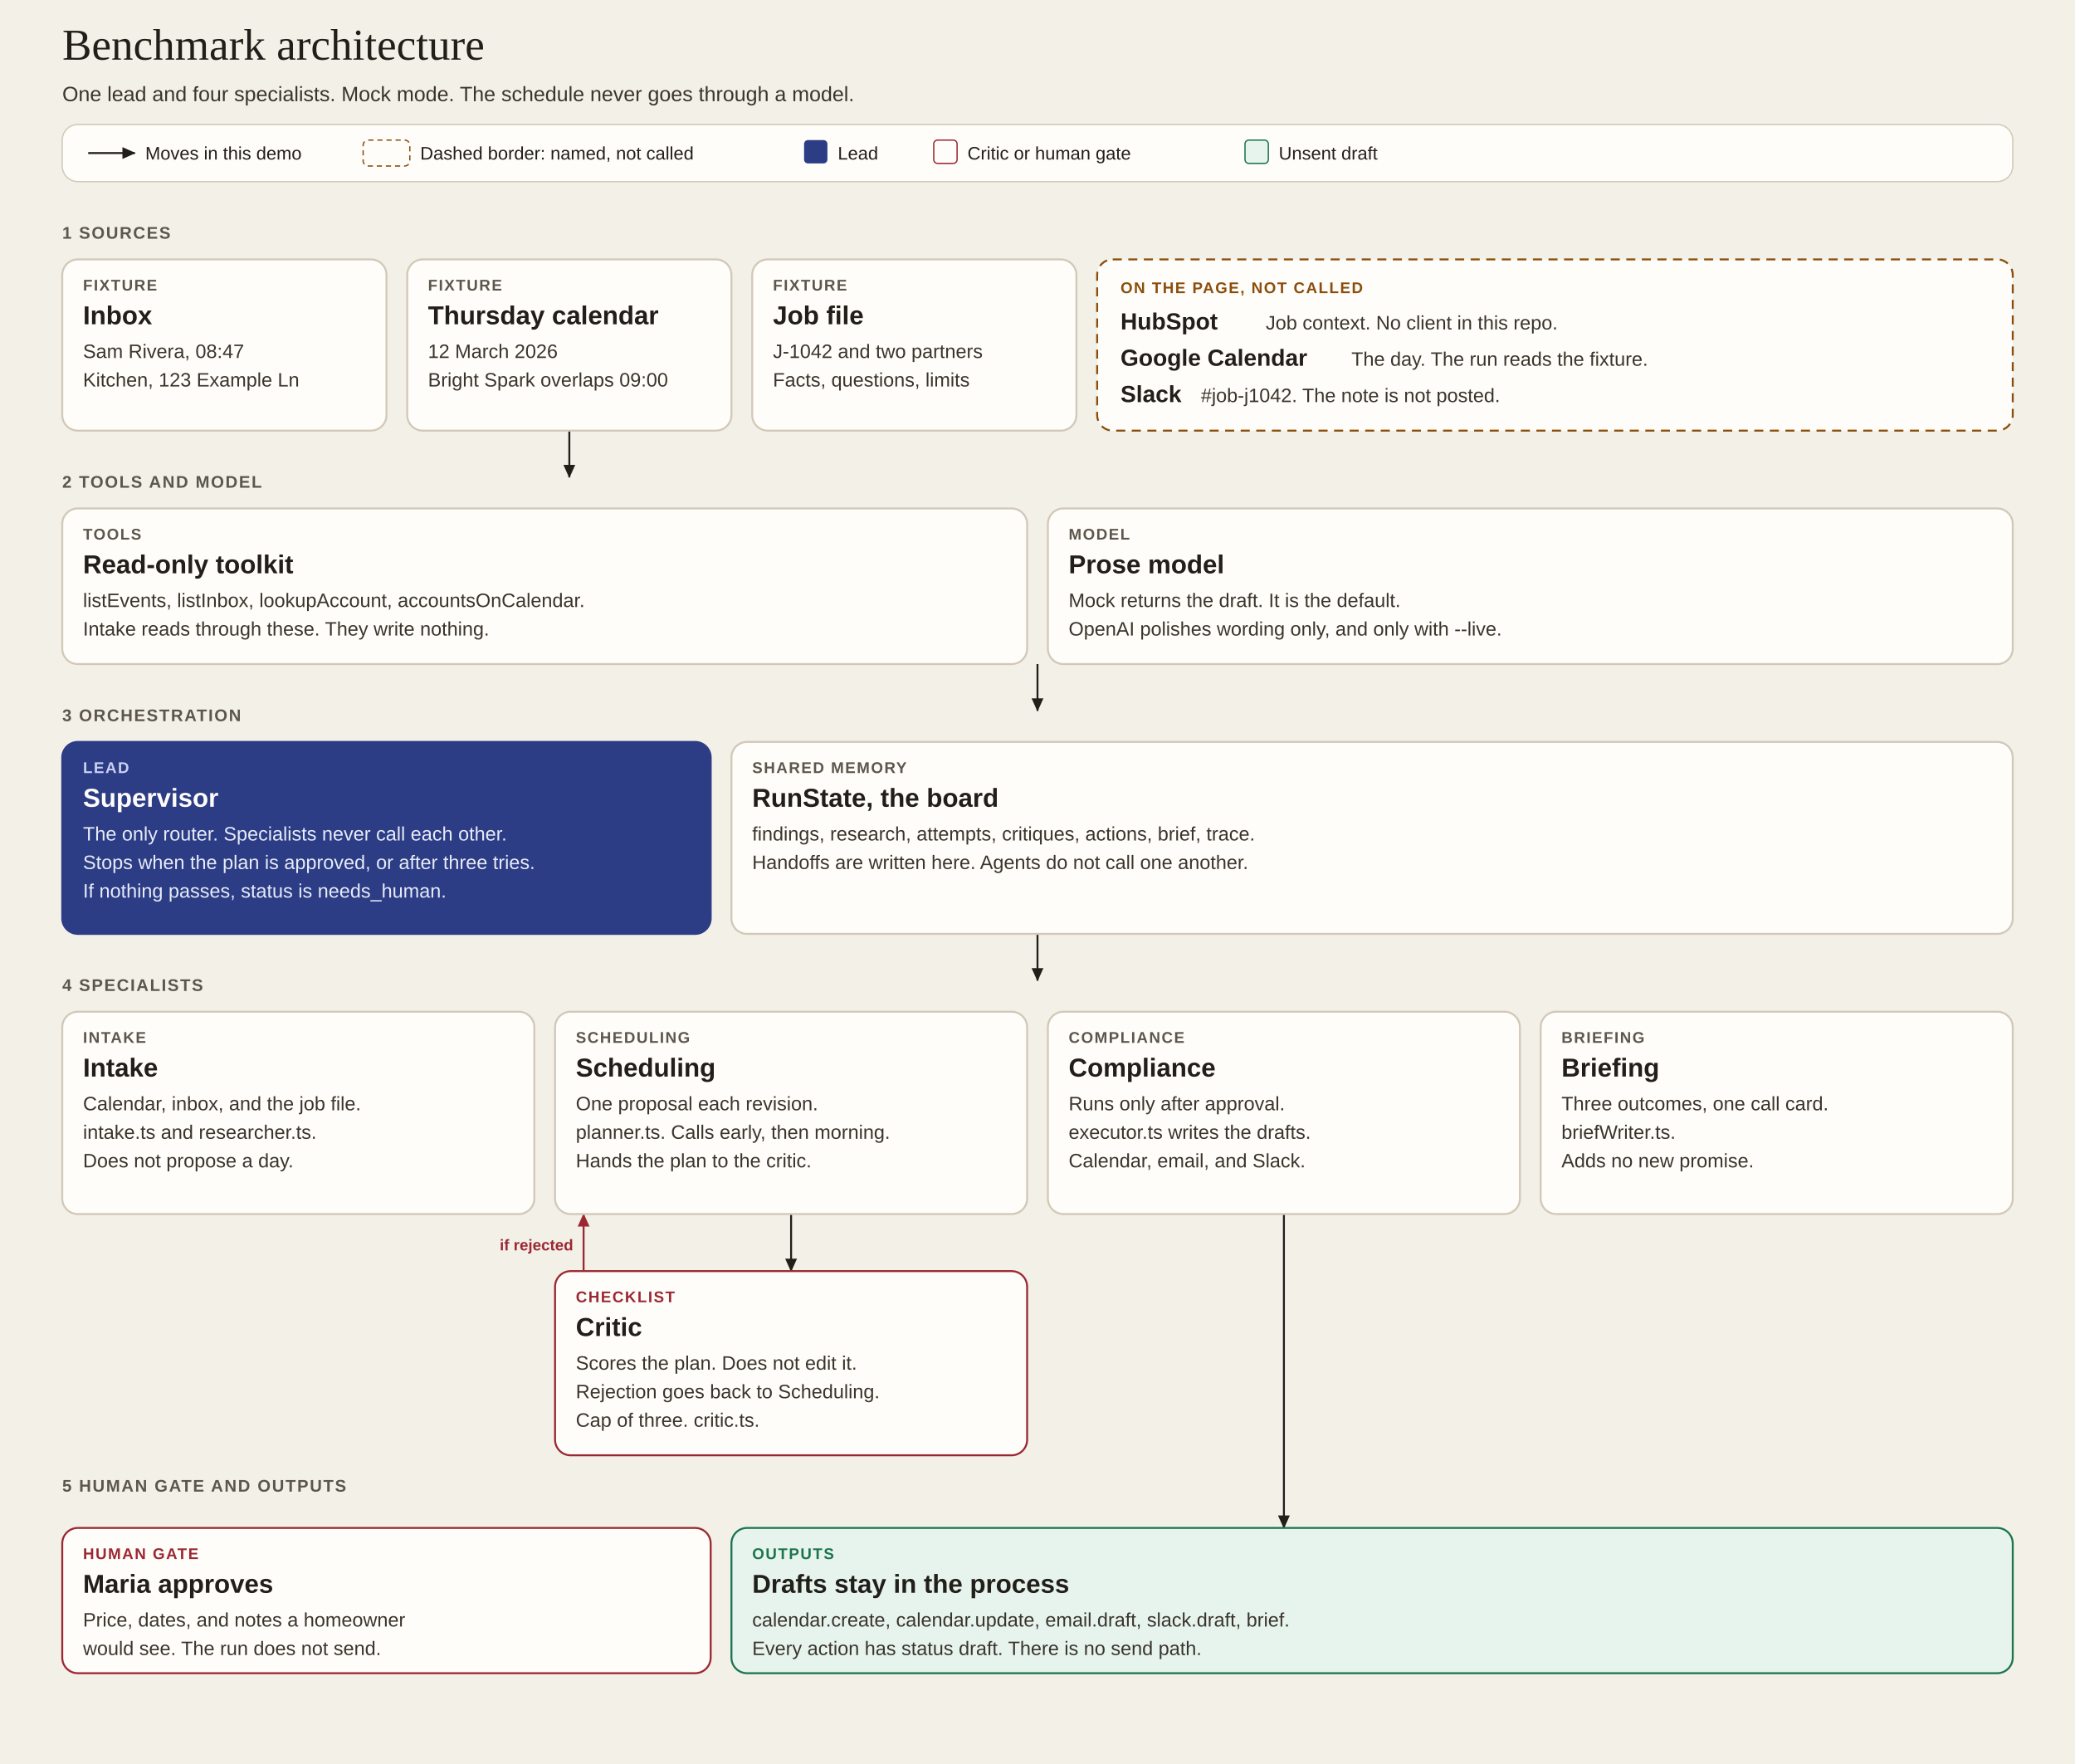
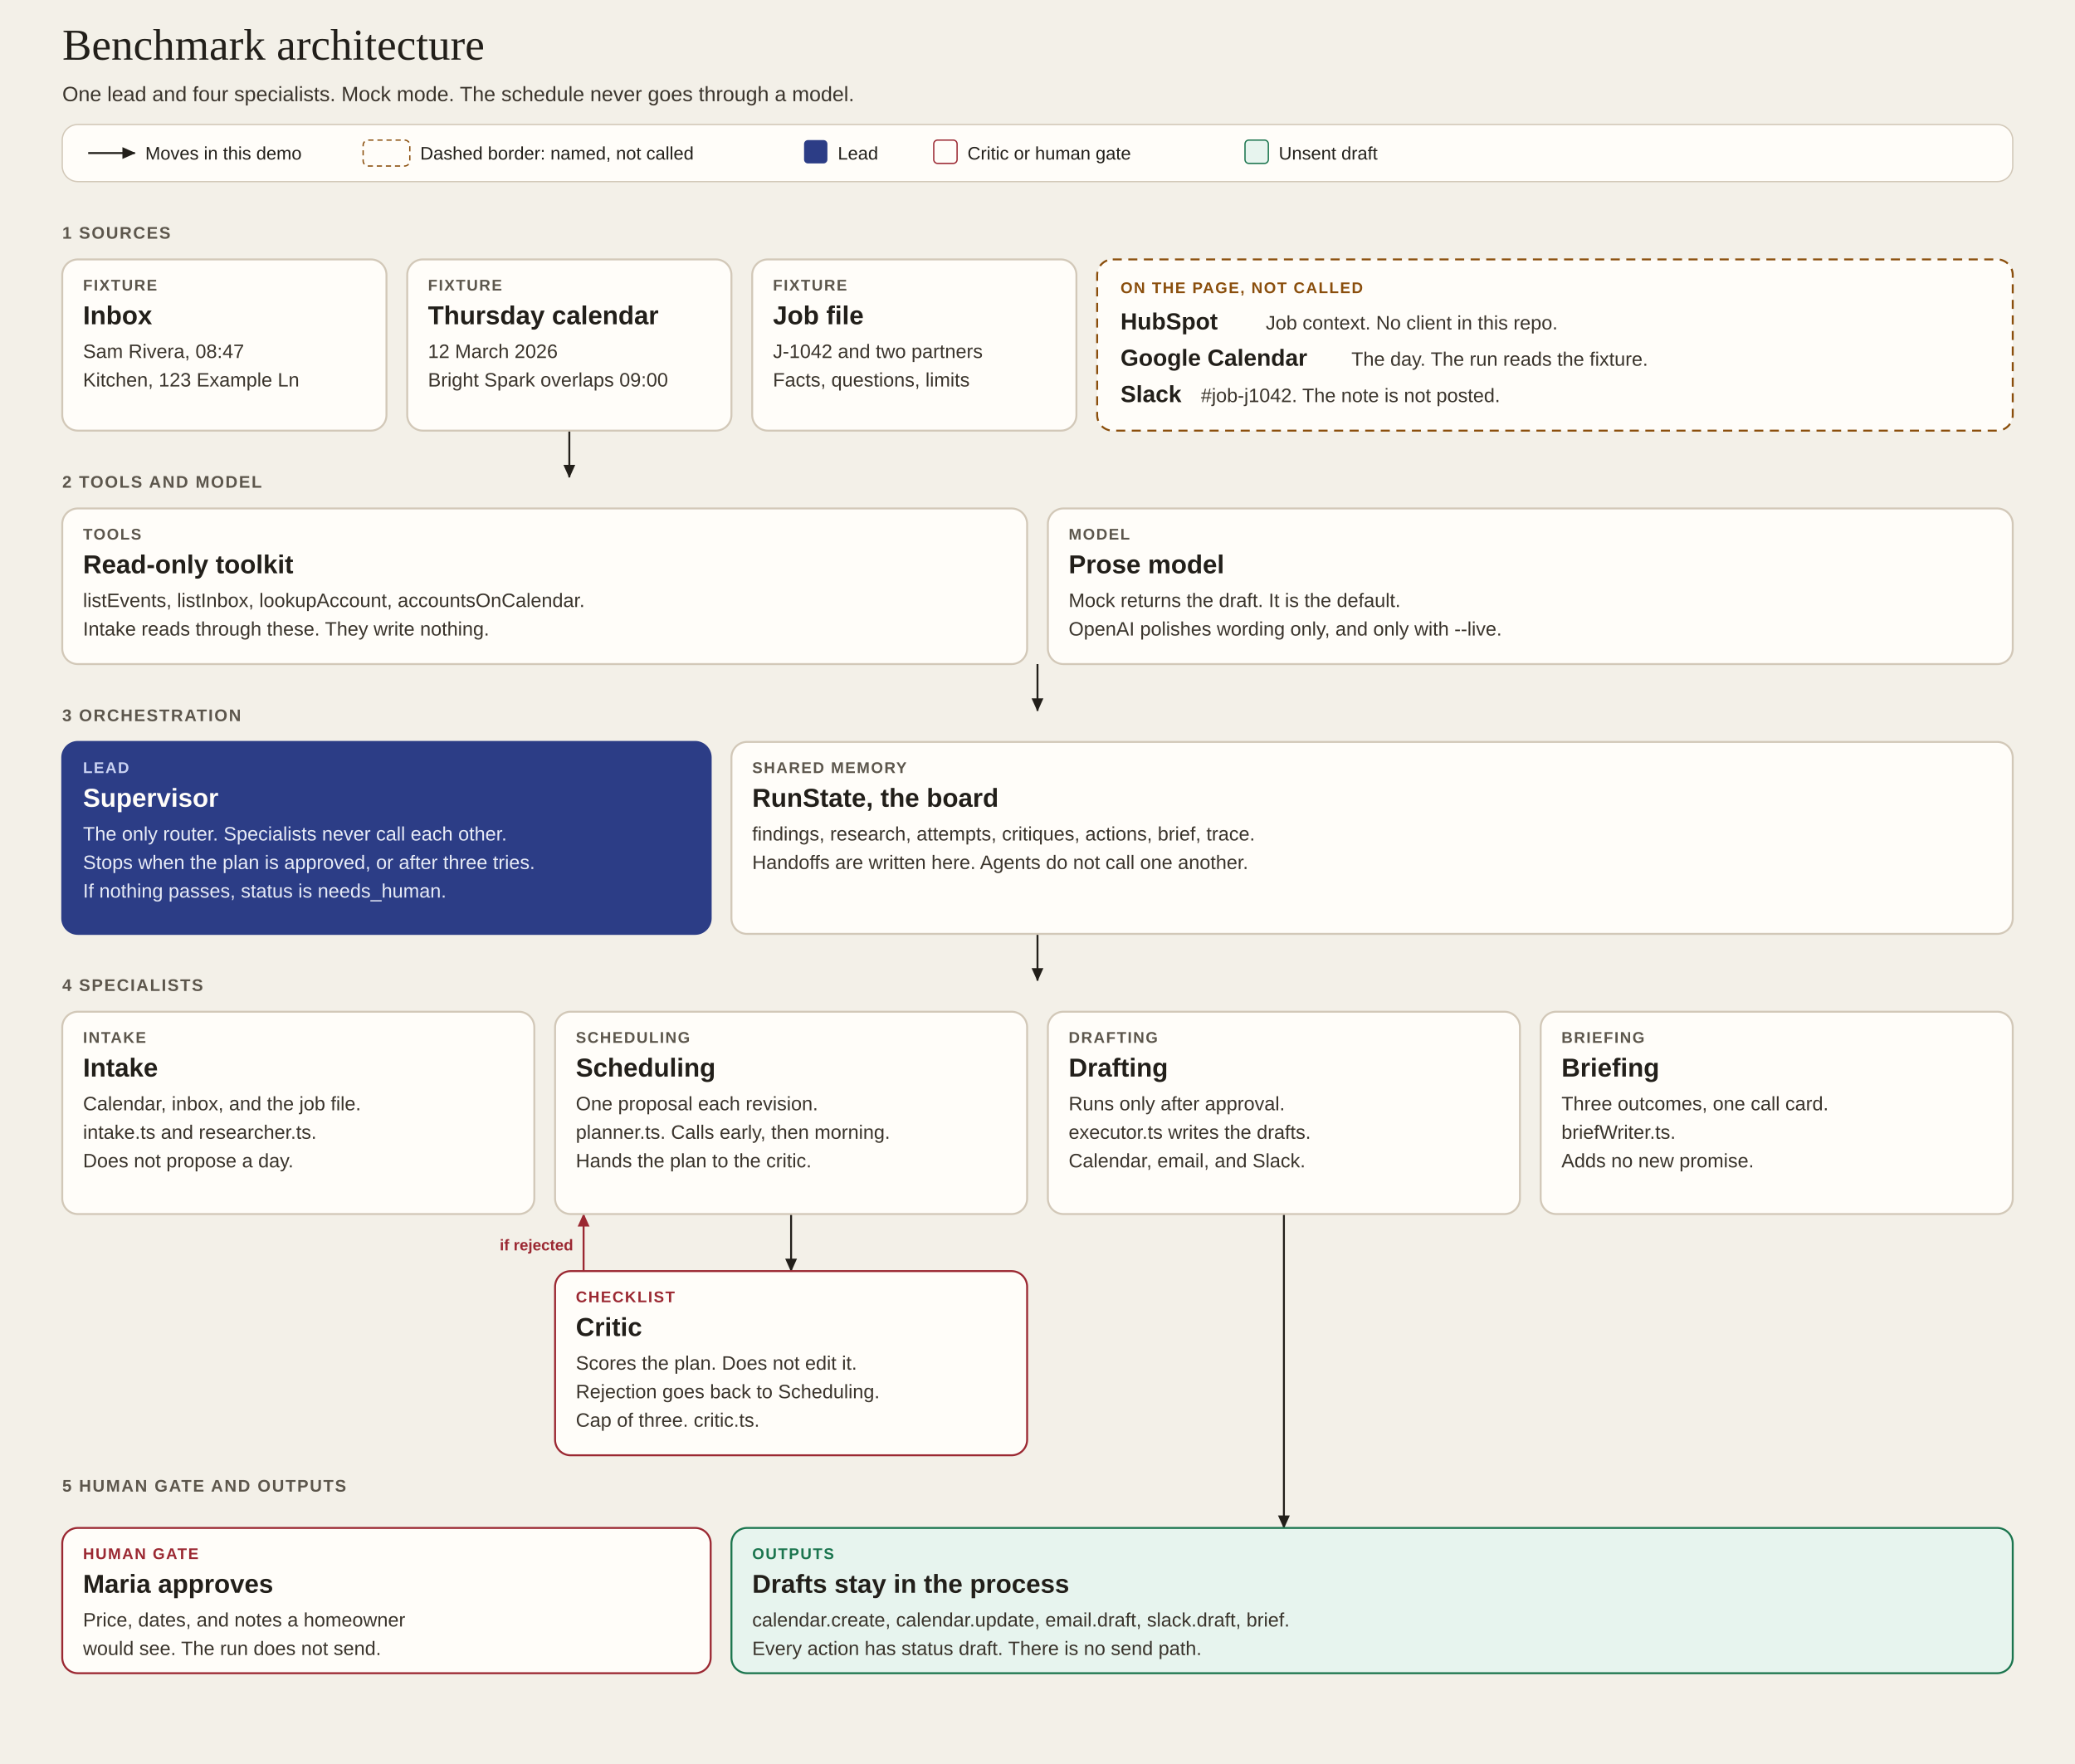
<svg xmlns="http://www.w3.org/2000/svg" width="1600" height="1360" viewBox="0 0 1600 1360" role="img" aria-labelledby="title desc">
  <defs>
    <marker id="arrow" viewBox="0 0 10 10" refX="8" refY="5" markerWidth="8" markerHeight="8" orient="auto-start-reverse">
      <path d="M 0 1.2 L 8.5 5 L 0 8.8 Z" fill="#221f1a" />
    </marker>
    <marker id="arrow-red" viewBox="0 0 10 10" refX="8" refY="5" markerWidth="8" markerHeight="8" orient="auto-start-reverse">
      <path d="M 0 1.2 L 8.5 5 L 0 8.8 Z" fill="#9b2832" />
    </marker>
  </defs>
  <style>
    text { font-family: "Liberation Sans", "Segoe UI", system-ui, sans-serif; }
    .serif { font-family: Georgia, "Liberation Serif", Palatino, serif; }
  </style>
  <rect width="1600" height="1360" fill="#f3f0e8" />
  <text x="48" y="46" class="serif" font-size="34" fill="#221f1a">Benchmark architecture</text>
  <text x="48" y="78" font-size="16" fill="#3a342c">One lead and four specialists. Mock mode. The schedule never goes through a model.</text>
  <g aria-label="Legend">
    <rect x="48" y="96" width="1504" height="44" rx="12" fill="#fffdf9" stroke="#d2c8b8" />
    <line x1="68" y1="118" x2="104" y2="118" stroke="#221f1a" stroke-width="1.5" marker-end="url(#arrow)" />
    <text x="112" y="123" font-size="14" fill="#221f1a">Moves in this demo</text>
    <rect x="280" y="108" width="36" height="20" rx="4" fill="#fffdf9" stroke="#8a4e0c" stroke-dasharray="4 3" />
    <text x="324" y="123" font-size="14" fill="#221f1a">Dashed border: named, not called</text>
    <rect x="620" y="108" width="18" height="18" rx="3" fill="#2c3d86" />
    <text x="646" y="123" font-size="14" fill="#221f1a">Lead</text>
    <rect x="720" y="108" width="18" height="18" rx="3" fill="#fffdf9" stroke="#9b2832" />
    <text x="746" y="123" font-size="14" fill="#221f1a">Critic or human gate</text>
    <rect x="960" y="108" width="18" height="18" rx="3" fill="#e7f4ee" stroke="#1b754e" />
    <text x="986" y="123" font-size="14" fill="#221f1a">Unsent draft</text>
  </g>
  <text x="48" y="184" font-size="13" font-weight="700" letter-spacing="0.08em" fill="#5c564c">1  SOURCES</text>
  <text x="48" y="376" font-size="13" font-weight="700" letter-spacing="0.08em" fill="#5c564c">2  TOOLS AND MODEL</text>
  <text x="48" y="556" font-size="13" font-weight="700" letter-spacing="0.08em" fill="#5c564c">3  ORCHESTRATION</text>
  <text x="48" y="764" font-size="13" font-weight="700" letter-spacing="0.08em" fill="#5c564c">4  SPECIALISTS</text>
  <text x="48" y="1150" font-size="13" font-weight="700" letter-spacing="0.08em" fill="#5c564c">5  HUMAN GATE AND OUTPUTS</text>
  <line x1="439" y1="332" x2="439" y2="368" stroke="#221f1a" stroke-width="1.5" marker-end="url(#arrow)" />
  <line x1="800" y1="512" x2="800" y2="548" stroke="#221f1a" stroke-width="1.5" marker-end="url(#arrow)" />
  <line x1="800" y1="720" x2="800" y2="756" stroke="#221f1a" stroke-width="1.5" marker-end="url(#arrow)" />
  <line x1="610" y1="936" x2="610" y2="980" stroke="#221f1a" stroke-width="1.5" marker-end="url(#arrow)" />
  <path d="M 450 980 V 936" fill="none" stroke="#9b2832" stroke-width="1.5" marker-end="url(#arrow-red)" />
  <text x="442" y="964" text-anchor="end" font-size="12" font-weight="700" fill="#9b2832">if rejected</text>
  <line x1="990" y1="936" x2="990" y2="1178" stroke="#221f1a" stroke-width="1.5" marker-end="url(#arrow)" />
  <g>
    <rect x="48" y="200" width="250" height="132" rx="12" fill="#fffdf9" stroke="#d2c8b8" stroke-width="1.5" />
    <text x="64" y="224" fill="#5c564c" font-size="12" font-weight="700" letter-spacing="0.08em">FIXTURE</text>
    <text x="64" y="250" fill="#221f1a" font-size="20" font-weight="700">Inbox</text>
    <text x="64" y="276" fill="#3a342c" font-size="15">Sam Rivera, 08:47</text>
    <text x="64" y="298" fill="#3a342c" font-size="15">Kitchen, 123 Example Ln</text>
  </g>
  <g>
    <rect x="314" y="200" width="250" height="132" rx="12" fill="#fffdf9" stroke="#d2c8b8" stroke-width="1.5" />
    <text x="330" y="224" fill="#5c564c" font-size="12" font-weight="700" letter-spacing="0.08em">FIXTURE</text>
    <text x="330" y="250" fill="#221f1a" font-size="20" font-weight="700">Thursday calendar</text>
    <text x="330" y="276" fill="#3a342c" font-size="15">12 March 2026</text>
    <text x="330" y="298" fill="#3a342c" font-size="15">Bright Spark overlaps 09:00</text>
  </g>
  <g>
    <rect x="580" y="200" width="250" height="132" rx="12" fill="#fffdf9" stroke="#d2c8b8" stroke-width="1.5" />
    <text x="596" y="224" fill="#5c564c" font-size="12" font-weight="700" letter-spacing="0.08em">FIXTURE</text>
    <text x="596" y="250" fill="#221f1a" font-size="20" font-weight="700">Job file</text>
    <text x="596" y="276" fill="#3a342c" font-size="15">J-1042 and two partners</text>
    <text x="596" y="298" fill="#3a342c" font-size="15">Facts, questions, limits</text>
  </g>
  <rect x="846" y="200" width="706" height="132" rx="12" fill="#fffdf9" stroke="#8a4e0c" stroke-width="1.5" stroke-dasharray="7 5" />
  <text x="864" y="226" fill="#8a4e0c" font-size="12" font-weight="700" letter-spacing="0.08em">ON THE PAGE, NOT CALLED</text>
  <text x="864" y="254" fill="#221f1a" font-size="18" font-weight="700">HubSpot</text>
  <text x="976" y="254" fill="#3a342c" font-size="15">Job context. No client in this repo.</text>
  <text x="864" y="282" fill="#221f1a" font-size="18" font-weight="700">Google Calendar</text>
  <text x="1042" y="282" fill="#3a342c" font-size="15">The day. The run reads the fixture.</text>
  <text x="864" y="310" fill="#221f1a" font-size="18" font-weight="700">Slack</text>
  <text x="926" y="310" fill="#3a342c" font-size="15">#job-j1042. The note is not posted.</text>
  <g>
    <rect x="48" y="392" width="744" height="120" rx="12" fill="#fffdf9" stroke="#d2c8b8" stroke-width="1.5" />
    <text x="64" y="416" fill="#5c564c" font-size="12" font-weight="700" letter-spacing="0.08em">TOOLS</text>
    <text x="64" y="442" fill="#221f1a" font-size="20" font-weight="700">Read-only toolkit</text>
    <text x="64" y="468" fill="#3a342c" font-size="15">listEvents, listInbox, lookupAccount, accountsOnCalendar.</text>
    <text x="64" y="490" fill="#3a342c" font-size="15">Intake reads through these. They write nothing.</text>
  </g>
  <g>
    <rect x="808" y="392" width="744" height="120" rx="12" fill="#fffdf9" stroke="#d2c8b8" stroke-width="1.5" />
    <text x="824" y="416" fill="#5c564c" font-size="12" font-weight="700" letter-spacing="0.08em">MODEL</text>
    <text x="824" y="442" fill="#221f1a" font-size="20" font-weight="700">Prose model</text>
    <text x="824" y="468" fill="#3a342c" font-size="15">Mock returns the draft. It is the default.</text>
    <text x="824" y="490" fill="#3a342c" font-size="15">OpenAI polishes wording only, and only with --live.</text>
  </g>
  <g>
    <rect x="48" y="572" width="500" height="148" rx="12" fill="#2c3d86" stroke="#2c3d86" stroke-width="1.5" />
    <text x="64" y="596" fill="#c9d2f2" font-size="12" font-weight="700" letter-spacing="0.08em">LEAD</text>
    <text x="64" y="622" fill="#fffdf9" font-size="20" font-weight="700">Supervisor</text>
    <text x="64" y="648" fill="#e7ebf6" font-size="15">The only router. Specialists never call each other.</text>
    <text x="64" y="670" fill="#e7ebf6" font-size="15">Stops when the plan is approved, or after three tries.</text>
    <text x="64" y="692" fill="#e7ebf6" font-size="15">If nothing passes, status is needs_human.</text>
  </g>
  <g>
    <rect x="564" y="572" width="988" height="148" rx="12" fill="#fffdf9" stroke="#d2c8b8" stroke-width="1.5" />
    <text x="580" y="596" fill="#5c564c" font-size="12" font-weight="700" letter-spacing="0.08em">SHARED MEMORY</text>
    <text x="580" y="622" fill="#221f1a" font-size="20" font-weight="700">RunState, the board</text>
    <text x="580" y="648" fill="#3a342c" font-size="15">findings, research, attempts, critiques, actions, brief, trace.</text>
    <text x="580" y="670" fill="#3a342c" font-size="15">Handoffs are written here. Agents do not call one another.</text>
  </g>
  <g>
    <rect x="48" y="780" width="364" height="156" rx="12" fill="#fffdf9" stroke="#d2c8b8" stroke-width="1.5" />
    <text x="64" y="804" fill="#5c564c" font-size="12" font-weight="700" letter-spacing="0.08em">INTAKE</text>
    <text x="64" y="830" fill="#221f1a" font-size="20" font-weight="700">Intake</text>
    <text x="64" y="856" fill="#3a342c" font-size="15">Calendar, inbox, and the job file.</text>
    <text x="64" y="878" fill="#3a342c" font-size="15">intake.ts and researcher.ts.</text>
    <text x="64" y="900" fill="#3a342c" font-size="15">Does not propose a day.</text>
  </g>
  <g>
    <rect x="428" y="780" width="364" height="156" rx="12" fill="#fffdf9" stroke="#d2c8b8" stroke-width="1.5" />
    <text x="444" y="804" fill="#5c564c" font-size="12" font-weight="700" letter-spacing="0.08em">SCHEDULING</text>
    <text x="444" y="830" fill="#221f1a" font-size="20" font-weight="700">Scheduling</text>
    <text x="444" y="856" fill="#3a342c" font-size="15">One proposal each revision.</text>
    <text x="444" y="878" fill="#3a342c" font-size="15">planner.ts. Calls early, then morning.</text>
    <text x="444" y="900" fill="#3a342c" font-size="15">Hands the plan to the critic.</text>
  </g>
  <g>
    <rect x="808" y="780" width="364" height="156" rx="12" fill="#fffdf9" stroke="#d2c8b8" stroke-width="1.5" />
-     <text x="824" y="804" fill="#5c564c" font-size="12" font-weight="700" letter-spacing="0.08em">COMPLIANCE</text>
-     <text x="824" y="830" fill="#221f1a" font-size="20" font-weight="700">Compliance</text>
+     <text x="824" y="804" fill="#5c564c" font-size="12" font-weight="700" letter-spacing="0.08em">DRAFTING</text>
+     <text x="824" y="830" fill="#221f1a" font-size="20" font-weight="700">Drafting</text>
    <text x="824" y="856" fill="#3a342c" font-size="15">Runs only after approval.</text>
    <text x="824" y="878" fill="#3a342c" font-size="15">executor.ts writes the drafts.</text>
    <text x="824" y="900" fill="#3a342c" font-size="15">Calendar, email, and Slack.</text>
  </g>
  <g>
    <rect x="1188" y="780" width="364" height="156" rx="12" fill="#fffdf9" stroke="#d2c8b8" stroke-width="1.5" />
    <text x="1204" y="804" fill="#5c564c" font-size="12" font-weight="700" letter-spacing="0.08em">BRIEFING</text>
    <text x="1204" y="830" fill="#221f1a" font-size="20" font-weight="700">Briefing</text>
    <text x="1204" y="856" fill="#3a342c" font-size="15">Three outcomes, one call card.</text>
    <text x="1204" y="878" fill="#3a342c" font-size="15">briefWriter.ts.</text>
    <text x="1204" y="900" fill="#3a342c" font-size="15">Adds no new promise.</text>
  </g>
  <g>
    <rect x="428" y="980" width="364" height="142" rx="12" fill="#fffdf9" stroke="#9b2832" stroke-width="1.5" />
    <text x="444" y="1004" fill="#9b2832" font-size="12" font-weight="700" letter-spacing="0.08em">CHECKLIST</text>
    <text x="444" y="1030" fill="#221f1a" font-size="20" font-weight="700">Critic</text>
    <text x="444" y="1056" fill="#3a342c" font-size="15">Scores the plan. Does not edit it.</text>
    <text x="444" y="1078" fill="#3a342c" font-size="15">Rejection goes back to Scheduling.</text>
    <text x="444" y="1100" fill="#3a342c" font-size="15">Cap of three. critic.ts.</text>
  </g>
  <g>
    <rect x="48" y="1178" width="500" height="112" rx="12" fill="#fffdf9" stroke="#9b2832" stroke-width="1.5" />
    <text x="64" y="1202" fill="#9b2832" font-size="12" font-weight="700" letter-spacing="0.08em">HUMAN GATE</text>
    <text x="64" y="1228" fill="#221f1a" font-size="20" font-weight="700">Maria approves</text>
    <text x="64" y="1254" fill="#3a342c" font-size="15">Price, dates, and notes a homeowner</text>
    <text x="64" y="1276" fill="#3a342c" font-size="15">would see. The run does not send.</text>
  </g>
  <g>
    <rect x="564" y="1178" width="988" height="112" rx="12" fill="#e7f4ee" stroke="#1b754e" stroke-width="1.5" />
    <text x="580" y="1202" fill="#1b754e" font-size="12" font-weight="700" letter-spacing="0.08em">OUTPUTS</text>
    <text x="580" y="1228" fill="#221f1a" font-size="20" font-weight="700">Drafts stay in the process</text>
    <text x="580" y="1254" fill="#3a342c" font-size="15">calendar.create, calendar.update, email.draft, slack.draft, brief.</text>
    <text x="580" y="1276" fill="#3a342c" font-size="15">Every action has status draft. There is no send path.</text>
  </g>
</svg>
